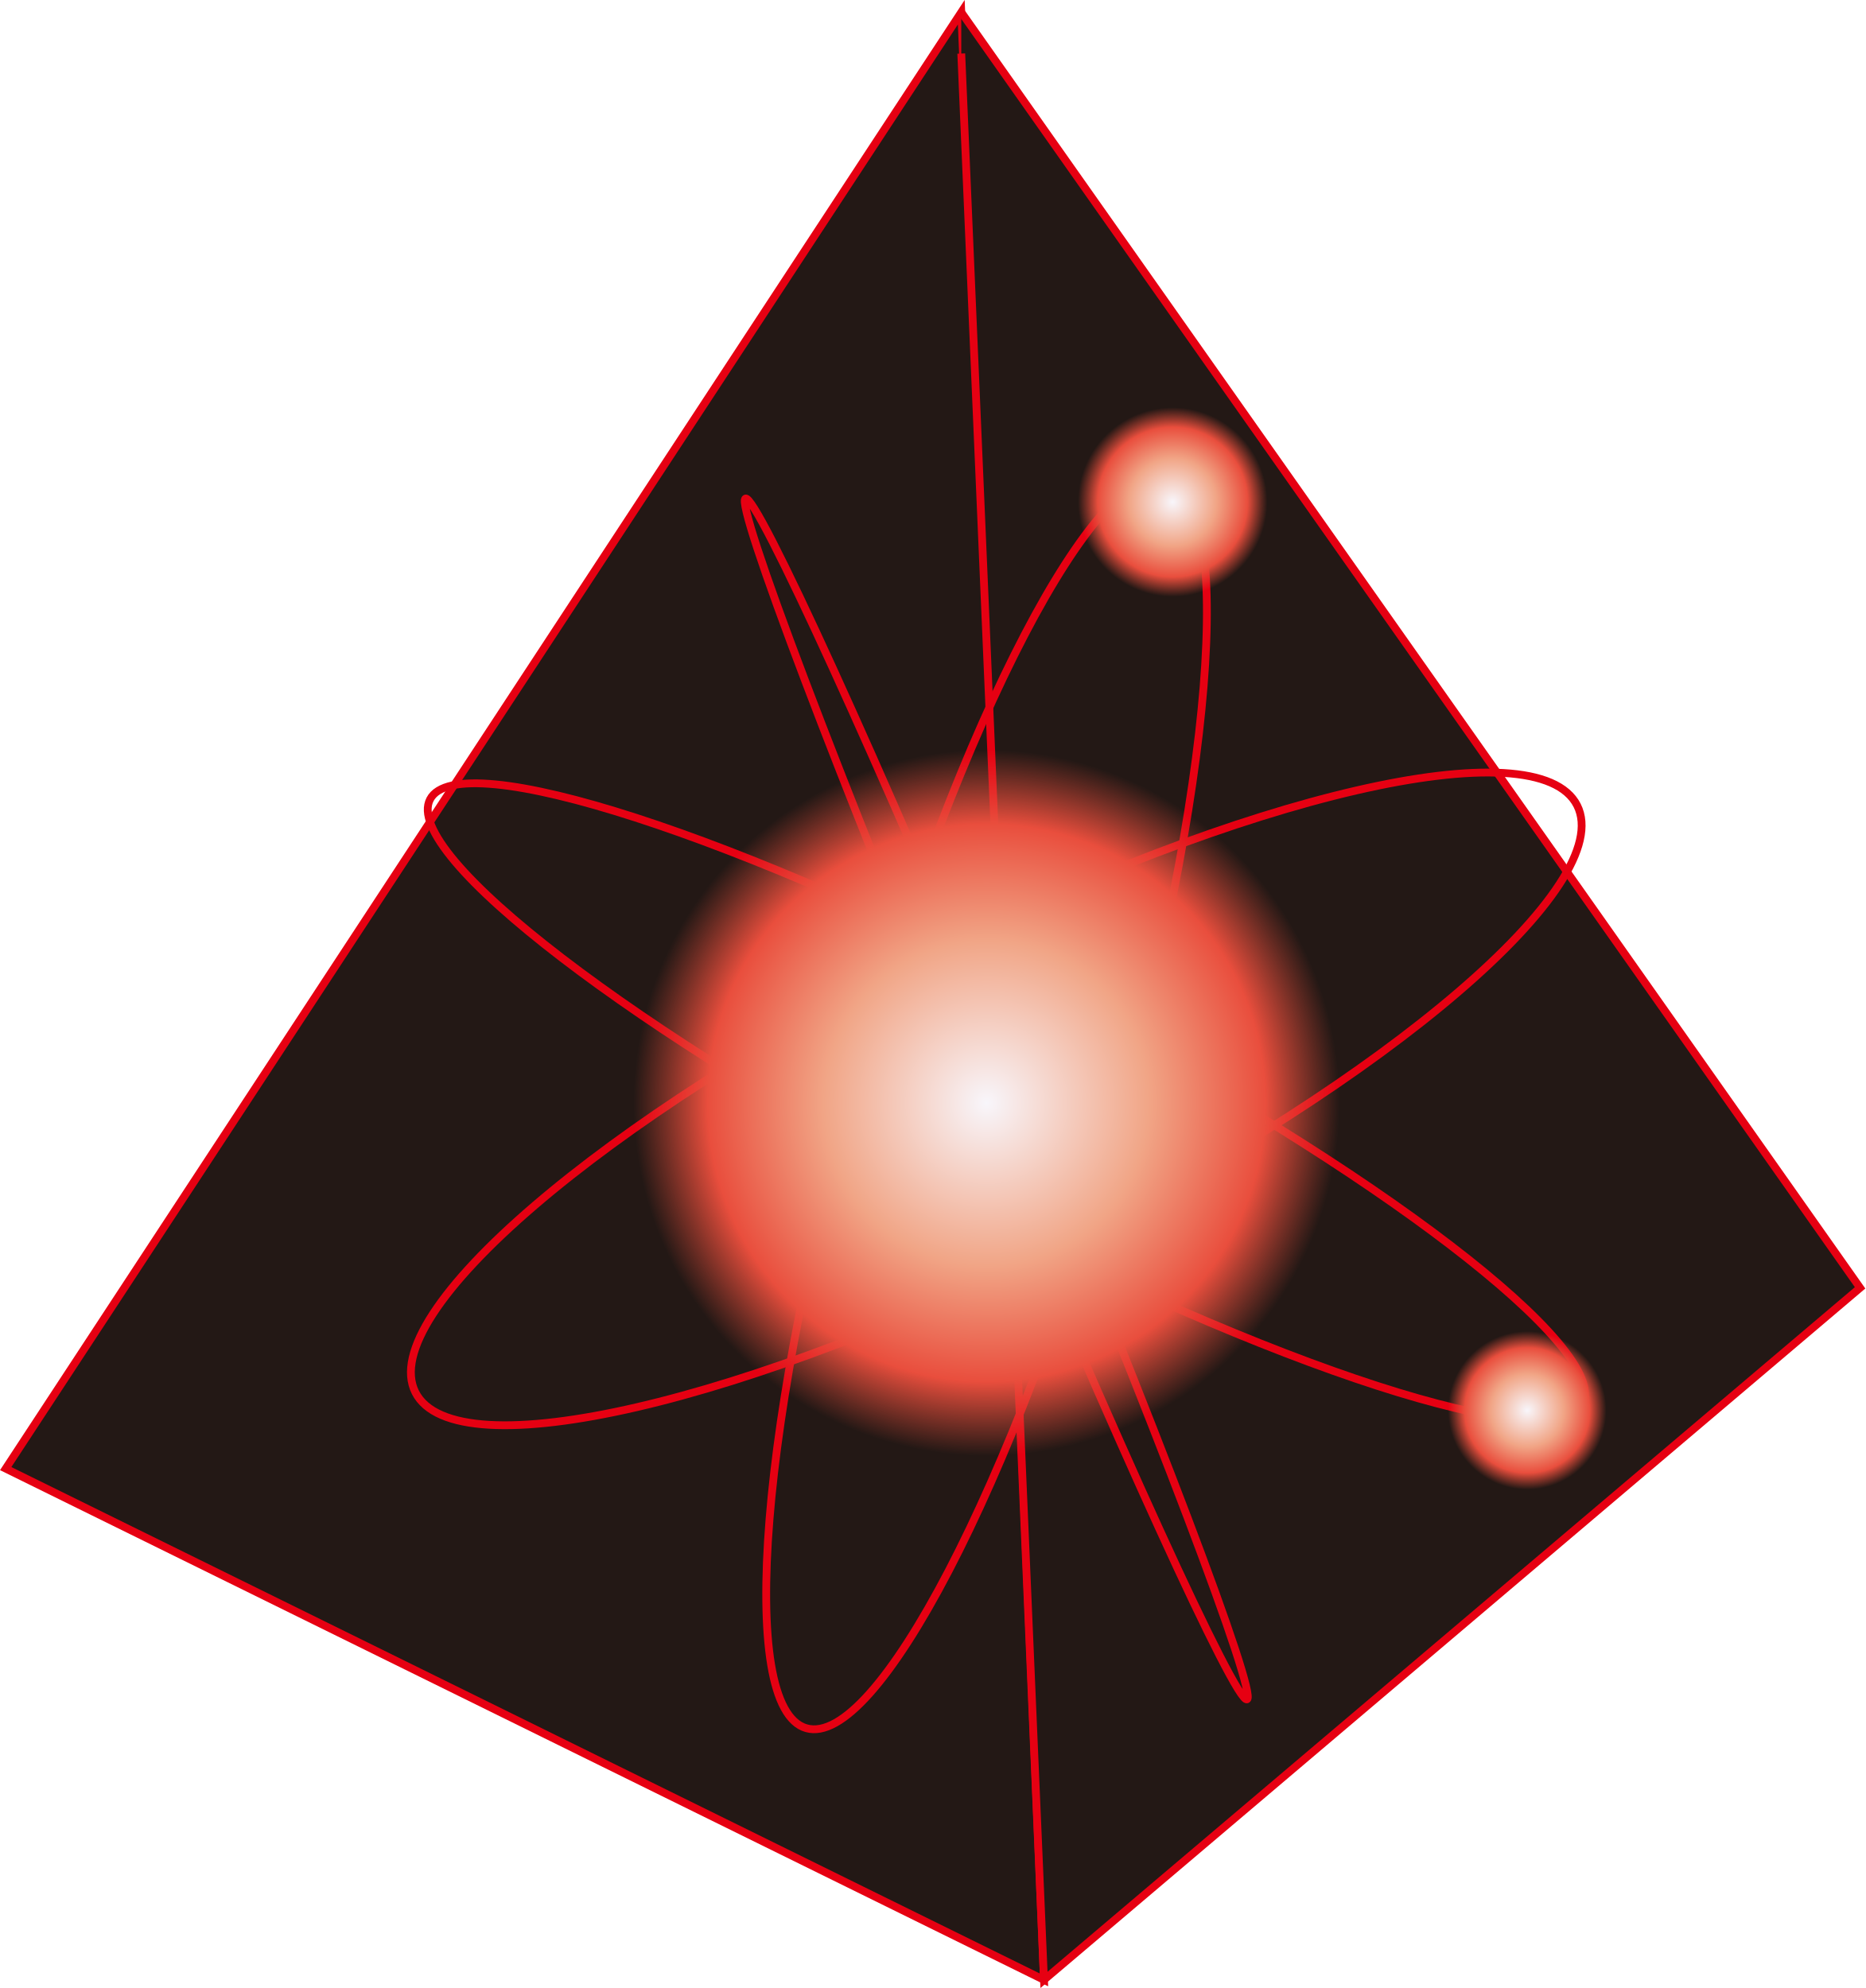
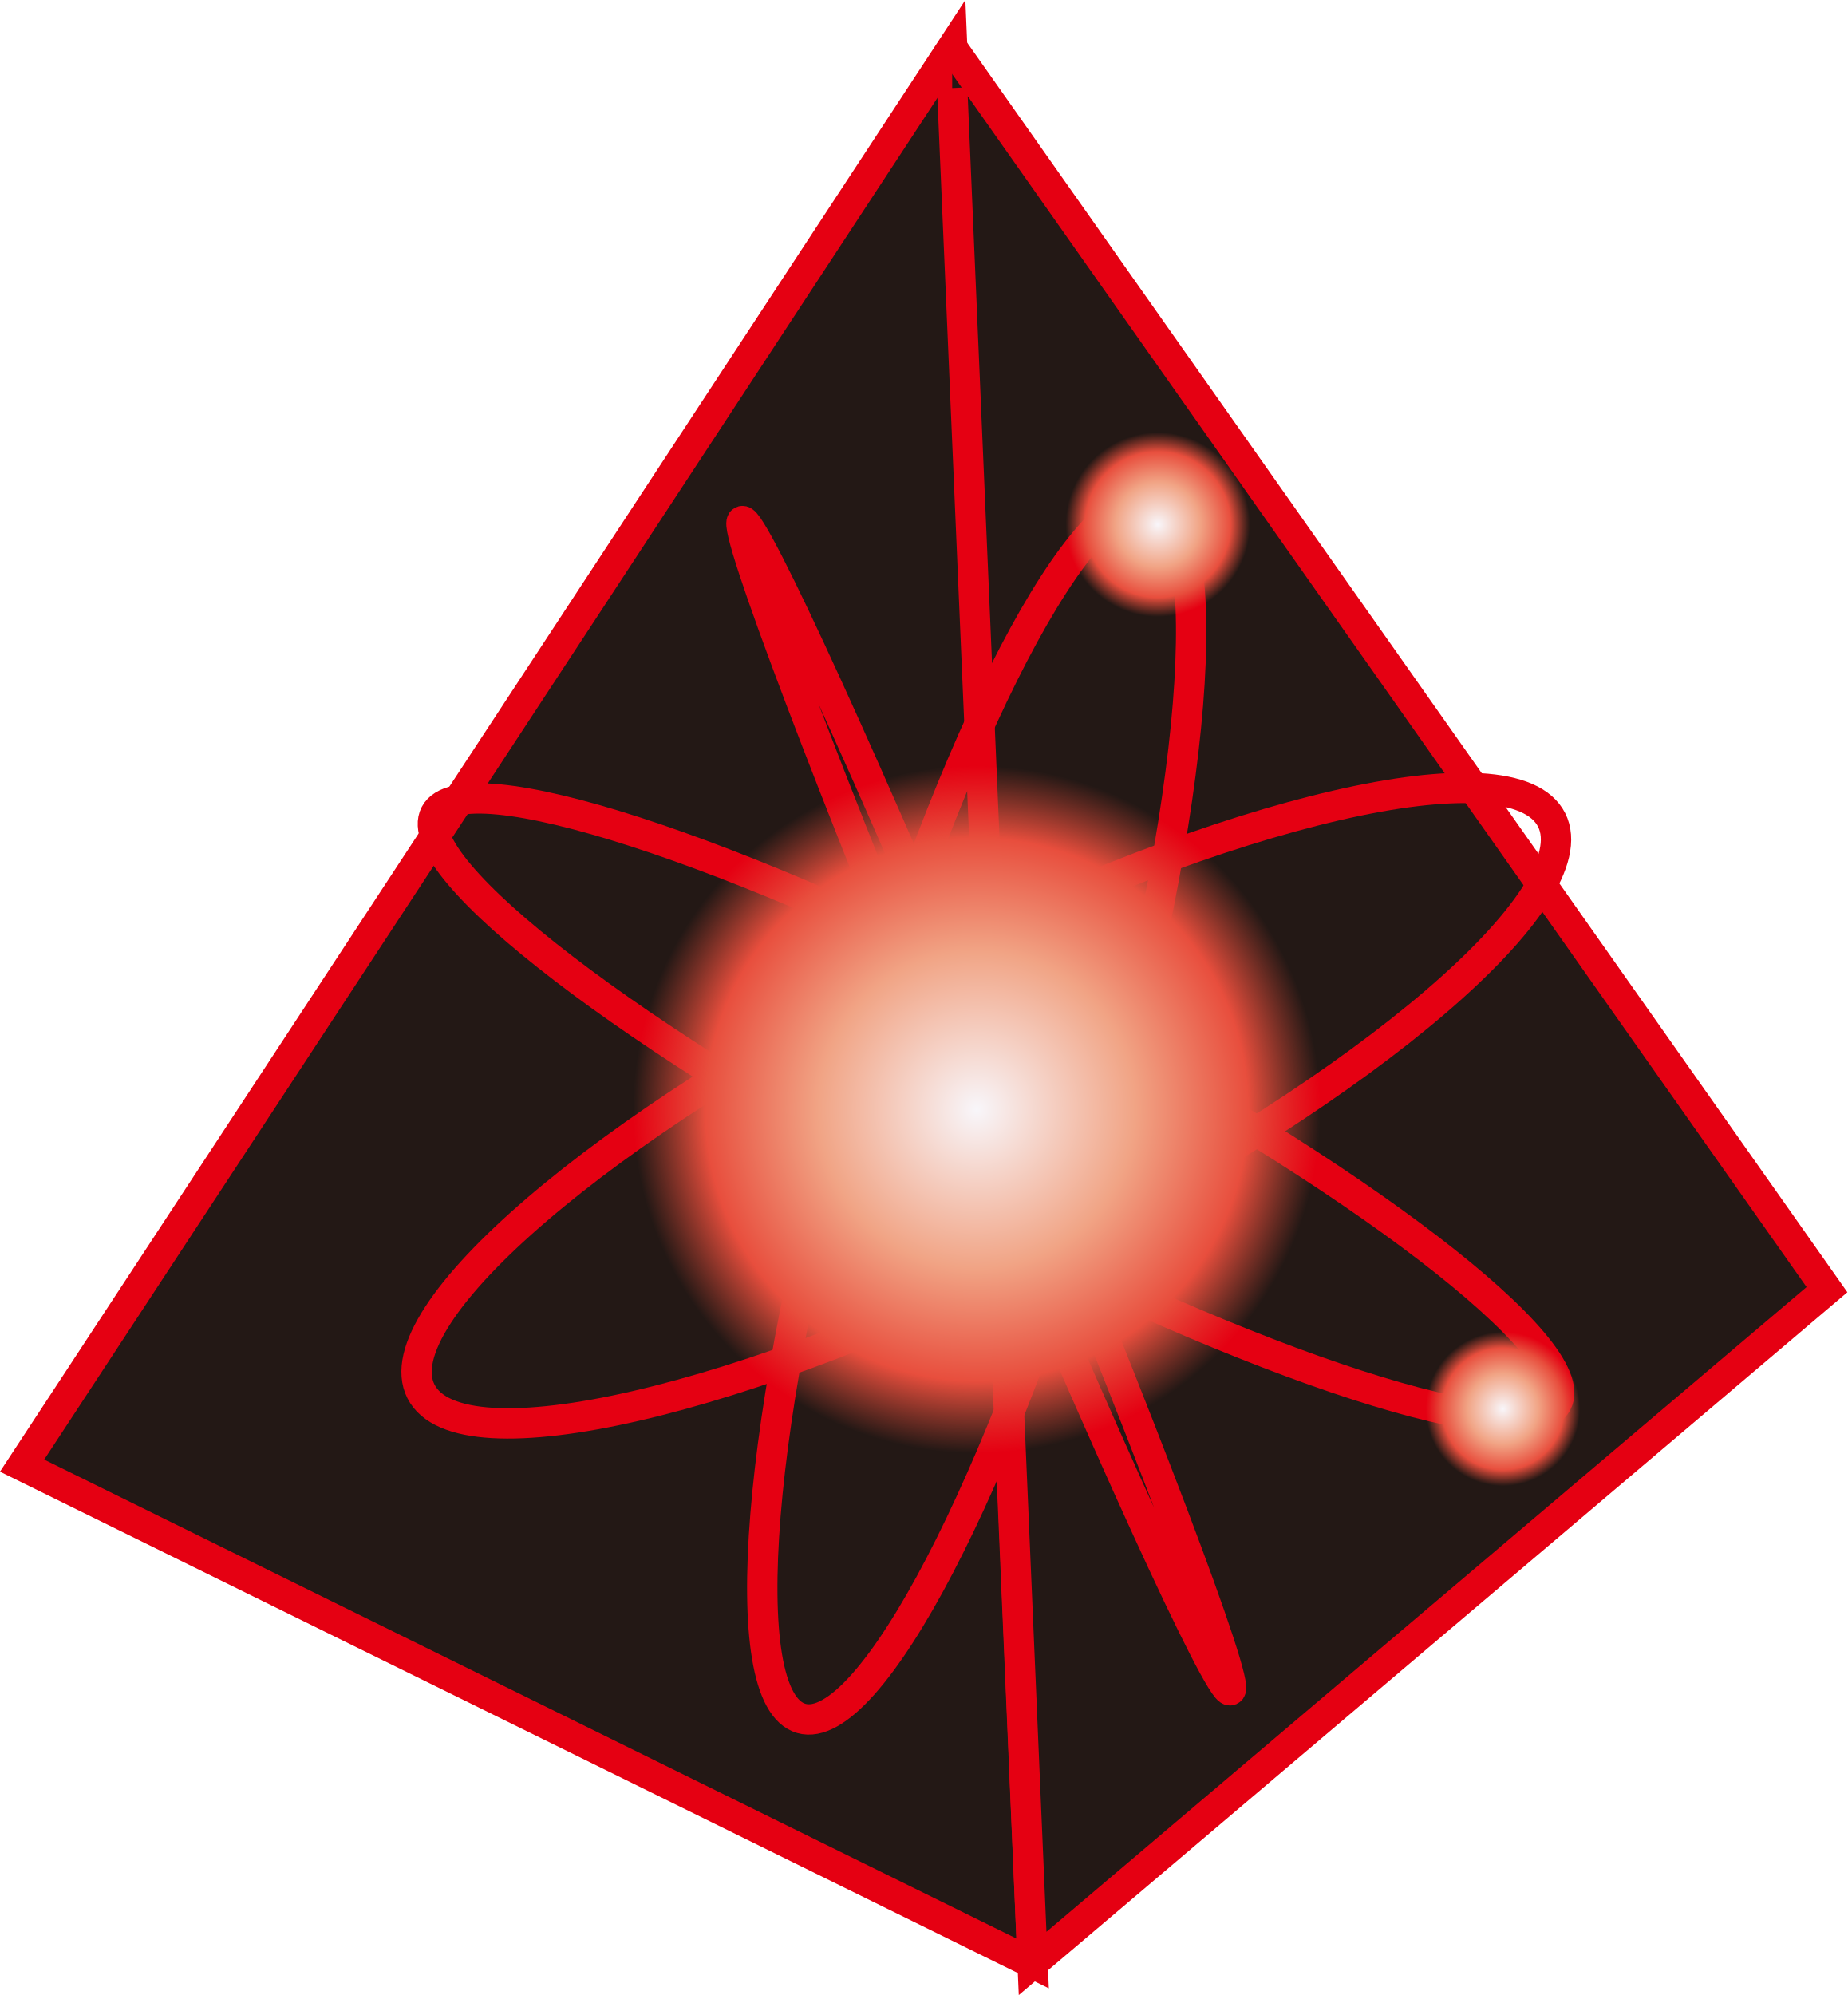
- <svg xmlns="http://www.w3.org/2000/svg" xmlns:xlink="http://www.w3.org/1999/xlink" id="_繝ｬ繧､繝､繝ｼ_1" viewBox="0 0 239.27 255.06">
+ <svg xmlns="http://www.w3.org/2000/svg" xmlns:xlink="http://www.w3.org/1999/xlink" id="Layer1" viewBox="0 0 243.47 262.9">
  <defs>
-     <style>.cls-1{fill:none;}.cls-1,.cls-2{stroke:#e60012;stroke-miterlimit:10;}.cls-3{fill:url(#_蜷咲ｧｰ譛ｪ險ｭ螳壹げ繝ｩ繝・・繧ｷ繝ｧ繝ｳ_172-3);}.cls-2{fill:#231815;}.cls-4{fill:url(#_蜷咲ｧｰ譛ｪ險ｭ螳壹げ繝ｩ繝・・繧ｷ繝ｧ繝ｳ_172);}.cls-5{fill:url(#_蜷咲ｧｰ譛ｪ險ｭ螳壹げ繝ｩ繝・・繧ｷ繝ｧ繝ｳ_172-2);}</style>
-     <radialGradient id="_蜷咲ｧｰ譛ｪ險ｭ螳壹げ繝ｩ繝・・繧ｷ繝ｧ繝ｳ_172" cx="126.54" cy="141.5" fx="126.54" fy="141.5" r="45.29" gradientUnits="userSpaceOnUse">
-       <stop offset="0" stop-color="#f8f6fb" />
-       <stop offset=".46" stop-color="#f1a586" />
-       <stop offset=".79" stop-color="#e94e3d" />
-       <stop offset="1" stop-color="#e24d3a" stop-opacity="0" />
+     <style>.cls-1{fill:url(#_蜷咲ｧｰ譛ｪ險ｭ螳壹げ繝ｩ繝・・繧ｷ繝ｧ繝ｳ_172-3);}.cls-2{fill:url(#_蜷咲ｧｰ譛ｪ險ｭ螳壹げ繝ｩ繝・・繧ｷ繝ｧ繝ｳ_172);}.cls-3{fill:url(#_蜷咲ｧｰ譛ｪ險ｭ螳壹げ繝ｩ繝・・繧ｷ繝ｧ繝ｳ_172-2);}.cls-4{fill:#231815;}.cls-4,.cls-5{stroke:#e50012;stroke-miterlimit:10;stroke-width:4px;}.cls-5{fill:none;}</style>
+     <radialGradient id="_蜷咲ｧｰ譛ｪ險ｭ螳壹げ繝ｩ繝・・繧ｷ繝ｧ繝ｳ_172" cx="128.72" cy="146.22" fx="128.72" fy="146.22" r="45.29" gradientUnits="userSpaceOnUse">
+       <stop offset="0" stop-color="#f8f6fa" />
+       <stop offset=".46" stop-color="#f1a485" />
+       <stop offset=".79" stop-color="#e84e3d" />
+       <stop offset="1" stop-color="#e14c39" stop-opacity="0" />
    </radialGradient>
-     <radialGradient id="_蜷咲ｧｰ譛ｪ險ｭ螳壹げ繝ｩ繝・・繧ｷ繝ｧ繝ｳ_172-2" cx="150.41" cy="64.41" fx="150.41" fy="64.41" r="12.15" xlink:href="#_蜷咲ｧｰ譛ｪ險ｭ螳壹げ繝ｩ繝・・繧ｷ繝ｧ繝ｳ_172" />
-     <radialGradient id="_蜷咲ｧｰ譛ｪ險ｭ螳壹げ繝ｩ繝・・繧ｷ繝ｧ繝ｳ_172-3" cx="195.89" cy="180.95" fx="195.89" fy="180.95" r="10.16" xlink:href="#_蜷咲ｧｰ譛ｪ險ｭ螳壹げ繝ｩ繝・・繧ｷ繝ｧ繝ｳ_172" />
+     <radialGradient id="_蜷咲ｧｰ譛ｪ險ｭ螳壹げ繝ｩ繝・・繧ｷ繝ｧ繝ｳ_172-2" cx="152.59" cy="69.13" fx="152.59" fy="69.13" r="12.15" xlink:href="#_蜷咲ｧｰ譛ｪ險ｭ螳壹げ繝ｩ繝・・繧ｷ繝ｧ繝ｳ_172" />
+     <radialGradient id="_蜷咲ｧｰ譛ｪ險ｭ螳壹げ繝ｩ繝・・繧ｷ繝ｧ繝ｳ_172-3" cx="198.07" cy="185.67" fx="198.07" fy="185.67" r="10.16" xlink:href="#_蜷咲ｧｰ譛ｪ險ｭ螳壹げ繝ｩ繝・・繧ｷ繝ｧ繝ｳ_172" />
  </defs>
-   <polygon class="cls-2" points="123.3 1.57 .73 188.42 133.91 254.02 123.3 1.57" />
-   <polyline class="cls-2" points="123.3 1.57 238.59 165.23 133.91 254.02 123.3 6.87" />
-   <ellipse class="cls-1" cx="127.79" cy="140.98" rx="2.76" ry="83.48" transform="translate(-44.45 60.13) rotate(-22.66)" />
-   <ellipse class="cls-1" cx="126.54" cy="141.5" rx="83.48" ry="16.91" transform="translate(-44.47 223.91) rotate(-73.92)" />
-   <ellipse class="cls-1" cx="129.08" cy="141.35" rx="14.38" ry="83.48" transform="translate(-56.07 189.93) rotate(-62.3)" />
-   <ellipse class="cls-1" cx="127.79" cy="140.98" rx="83.48" ry="20.5" transform="translate(-49.85 72.8) rotate(-26.81)" />
-   <circle class="cls-4" cx="126.54" cy="141.5" r="45.29" />
-   <circle class="cls-5" cx="150.41" cy="64.41" r="12.15" />
-   <circle class="cls-3" cx="195.89" cy="180.95" r="10.16" />
+   <polygon class="cls-4" points="125.49 6.29 2.91 193.14 136.09 258.74 125.49 6.29" />
+   <polyline class="cls-4" points="125.49 6.29 240.78 169.95 136.09 258.74 125.49 11.6" />
+   <ellipse class="cls-5" cx="129.98" cy="145.7" rx="2.76" ry="83.48" transform="translate(-46.1 61.33) rotate(-22.66)" />
+   <ellipse class="cls-5" cx="128.72" cy="146.22" rx="83.48" ry="16.91" transform="translate(-47.43 229.42) rotate(-73.92)" />
+   <ellipse class="cls-5" cx="131.27" cy="146.07" rx="14.38" ry="83.48" transform="translate(-59.08 194.39) rotate(-62.3)" />
+   <ellipse class="cls-5" cx="129.98" cy="145.7" rx="83.48" ry="20.5" transform="translate(-51.74 74.29) rotate(-26.81)" />
+   <circle class="cls-2" cx="128.72" cy="146.22" r="45.29" />
+   <circle class="cls-3" cx="152.59" cy="69.13" r="12.15" />
+   <circle class="cls-1" cx="198.07" cy="185.67" r="10.16" />
</svg>
